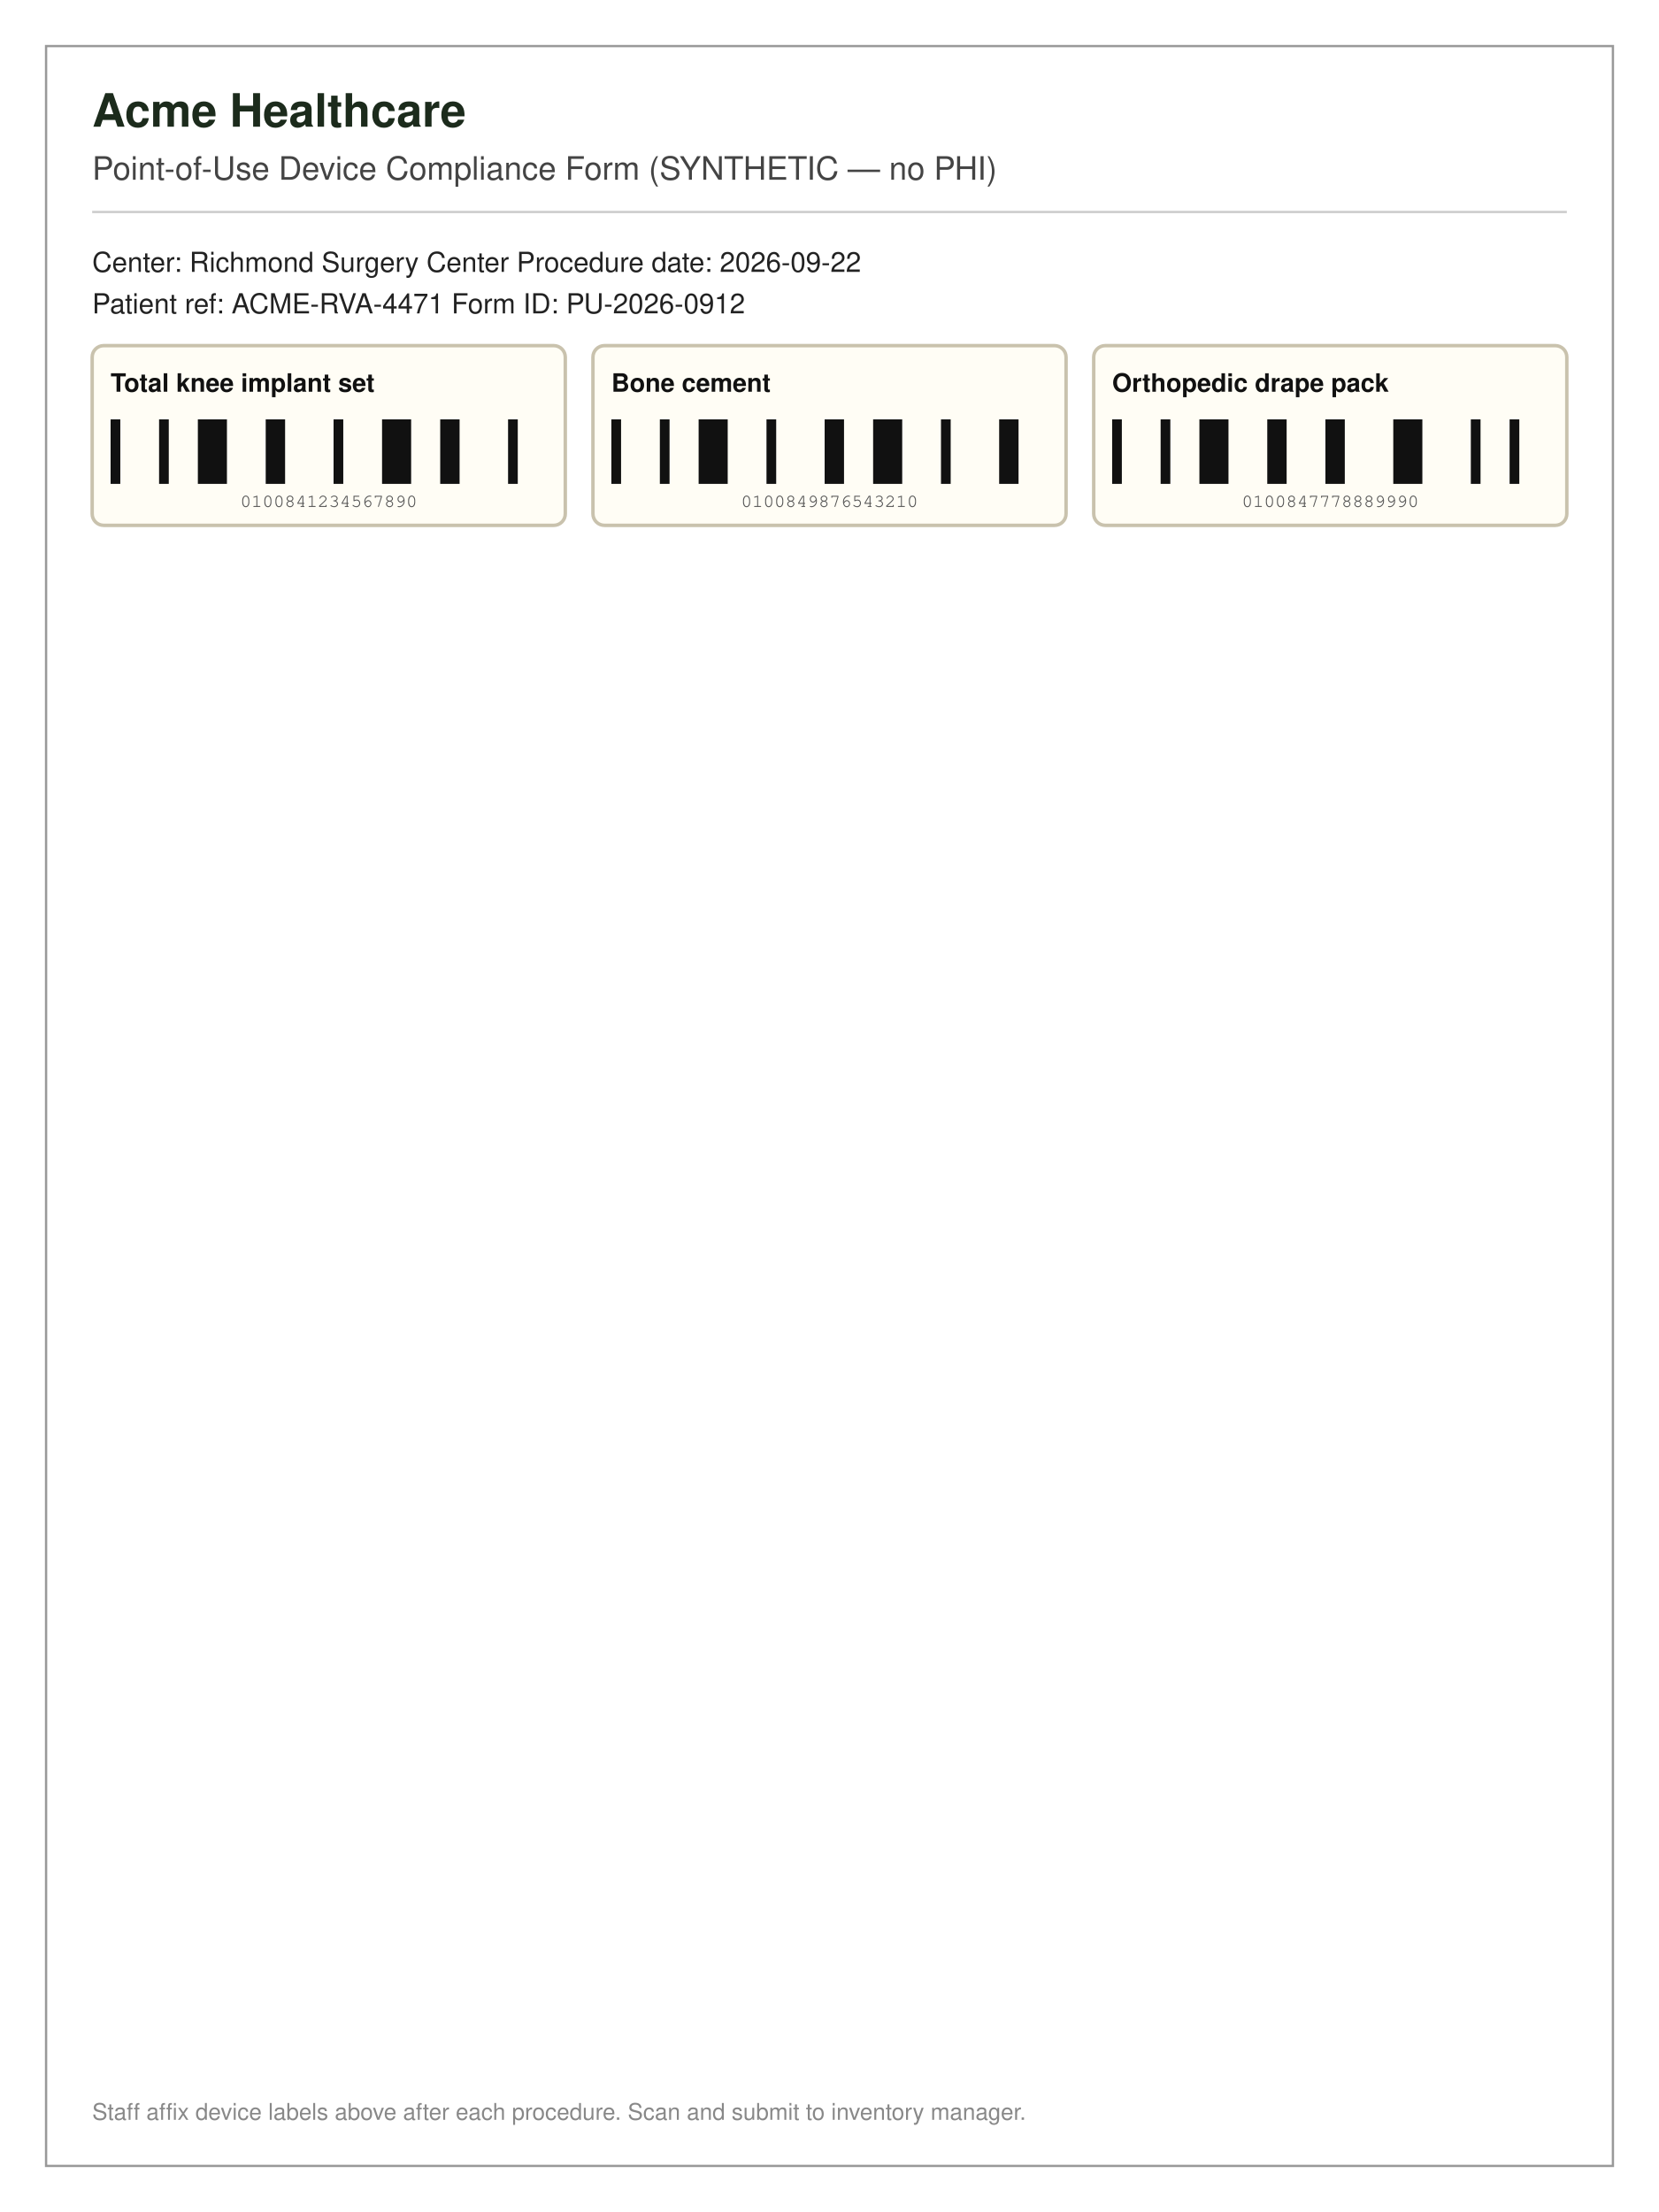
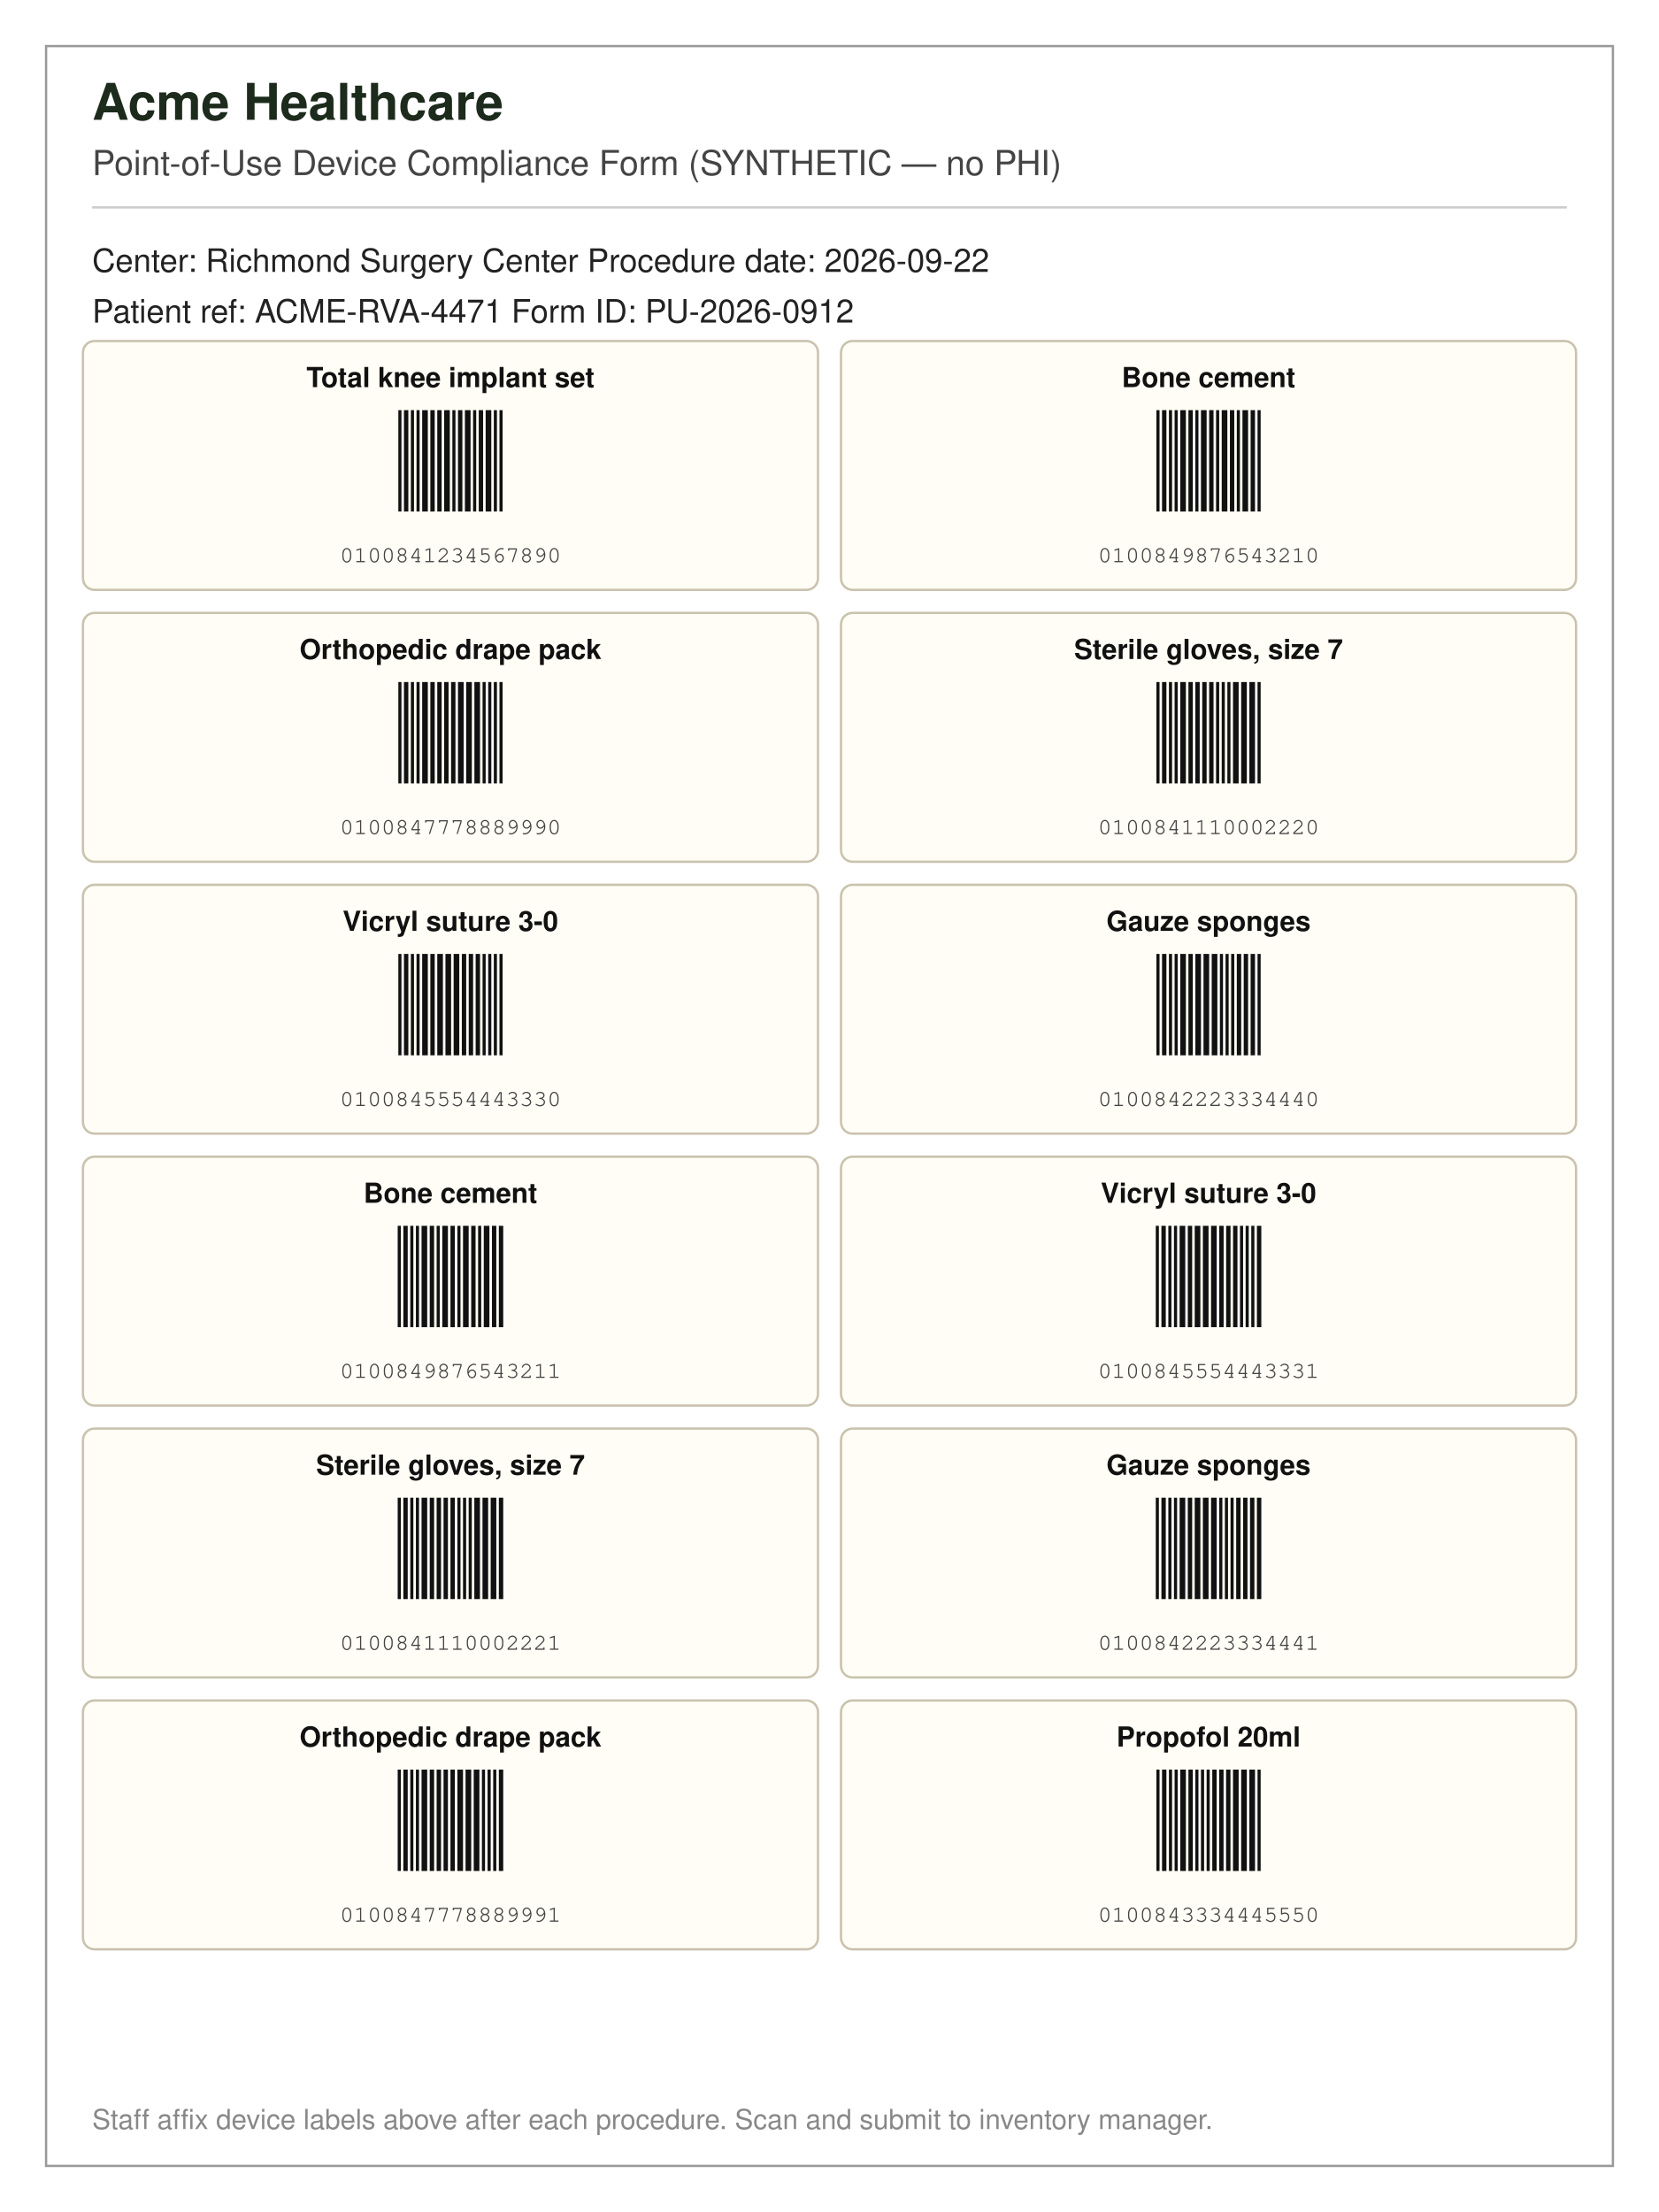
<svg xmlns="http://www.w3.org/2000/svg" width="720" height="960" viewBox="0 0 720 960">
  <rect width="720" height="960" fill="#ffffff" />
  <rect x="20" y="20" width="680" height="920" fill="none" stroke="#999" stroke-width="1" />
-   <text x="40" y="55" font-family="Helvetica, Arial" font-size="20" font-weight="bold" fill="#1c2b1c">Acme Healthcare</text>
-   <text x="40" y="78" font-family="Helvetica, Arial" font-size="14" fill="#444">Point-of-Use Device Compliance Form (SYNTHETIC — no PHI)</text>
-   <line x1="40" y1="92" x2="680" y2="92" stroke="#ccc" stroke-width="1" />
-   <text x="40" y="118" font-family="Helvetica, Arial" font-size="12" fill="#222">Center: Richmond Surgery Center      Procedure date: 2026-09-22</text>
-   <text x="40" y="136" font-family="Helvetica, Arial" font-size="12" fill="#222">Patient ref: ACME-RVA-4471      Form ID: PU-2026-0912</text>
-   <g transform="translate(40 150)">
-     <rect x="0" y="0" width="205.333" height="78" rx="5" fill="#fffdf5" stroke="#c9c2ad" stroke-width="1.5" />
-     <text x="8" y="20" font-family="Helvetica, Arial" font-size="11" font-weight="bold" fill="#111">Total knee implant set</text>
-     <rect x="8.00" y="32" width="4.21" height="28" fill="#111" />
-     <rect x="29.04" y="32" width="4.21" height="28" fill="#111" />
-     <rect x="45.87" y="32" width="12.62" height="28" fill="#111" />
-     <rect x="75.32" y="32" width="8.41" height="28" fill="#111" />
-     <rect x="104.77" y="32" width="4.21" height="28" fill="#111" />
-     <rect x="125.81" y="32" width="12.62" height="28" fill="#111" />
-     <rect x="151.05" y="32" width="8.41" height="28" fill="#111" />
-     <rect x="180.50" y="32" width="4.21" height="28" fill="#111" />
-     <text x="102.667" y="70" text-anchor="middle" font-family="Courier, monospace" font-size="8" fill="#555">0100841234567890</text>
-   </g>
-   <g transform="translate(257.3333 150)">
-     <rect x="0" y="0" width="205.333" height="78" rx="5" fill="#fffdf5" stroke="#c9c2ad" stroke-width="1.5" />
-     <text x="8" y="20" font-family="Helvetica, Arial" font-size="11" font-weight="bold" fill="#111">Bone cement</text>
-     <rect x="8.00" y="32" width="4.21" height="28" fill="#111" />
-     <rect x="29.04" y="32" width="4.21" height="28" fill="#111" />
-     <rect x="45.87" y="32" width="12.62" height="28" fill="#111" />
-     <rect x="75.32" y="32" width="4.21" height="28" fill="#111" />
-     <rect x="100.56" y="32" width="8.41" height="28" fill="#111" />
-     <rect x="121.60" y="32" width="12.62" height="28" fill="#111" />
-     <rect x="151.05" y="32" width="4.21" height="28" fill="#111" />
-     <rect x="176.30" y="32" width="8.41" height="28" fill="#111" />
-     <text x="102.667" y="70" text-anchor="middle" font-family="Courier, monospace" font-size="8" fill="#555">0100849876543210</text>
-   </g>
-   <g transform="translate(474.6667 150)">
-     <rect x="0" y="0" width="205.333" height="78" rx="5" fill="#fffdf5" stroke="#c9c2ad" stroke-width="1.5" />
-     <text x="8" y="20" font-family="Helvetica, Arial" font-size="11" font-weight="bold" fill="#111">Orthopedic drape pack</text>
-     <rect x="8.00" y="32" width="4.21" height="28" fill="#111" />
-     <rect x="29.04" y="32" width="4.21" height="28" fill="#111" />
-     <rect x="45.87" y="32" width="12.62" height="28" fill="#111" />
-     <rect x="75.32" y="32" width="8.41" height="28" fill="#111" />
-     <rect x="100.56" y="32" width="8.41" height="28" fill="#111" />
-     <rect x="130.01" y="32" width="12.62" height="28" fill="#111" />
-     <rect x="163.67" y="32" width="4.21" height="28" fill="#111" />
-     <rect x="180.50" y="32" width="4.21" height="28" fill="#111" />
-     <text x="102.667" y="70" text-anchor="middle" font-family="Courier, monospace" font-size="8" fill="#555">0100847778889990</text>
-   </g>
-   <text x="40" y="920" font-family="Helvetica, Arial" font-size="10" fill="#888">Staff affix device labels above after each procedure. Scan and submit to inventory manager.</text>
+   <text x="40" y="52" font-family="Helvetica, Arial" font-size="22" font-weight="bold" fill="#1c2b1c">Acme Healthcare</text>
+   <text x="40" y="76" font-family="Helvetica, Arial" font-size="15" fill="#444">Point-of-Use Device Compliance Form (SYNTHETIC — no PHI)</text>
+   <line x1="40" y1="90" x2="680" y2="90" stroke="#ccc" stroke-width="1" />
+   <text x="40" y="118" font-family="Helvetica, Arial" font-size="14" fill="#222">Center: Richmond Surgery Center      Procedure date: 2026-09-22</text>
+   <text x="40" y="140" font-family="Helvetica, Arial" font-size="14" fill="#222">Patient ref: ACME-RVA-4471      Form ID: PU-2026-0912</text>
+   <g transform="translate(36 148)">
+     <rect x="0" y="0" width="319" height="108" rx="5" fill="#fffdf5" stroke="#c9c2ad" stroke-width="1" />
+     <text x="159.5" y="20" text-anchor="middle" font-family="Helvetica, Arial" font-size="12" font-weight="bold" fill="#111">Total knee implant set</text>
+     <rect x="136.88" y="30" width="1.35" height="44" fill="#111" />
+     <rect x="139.32" y="30" width="1.90" height="44" fill="#111" />
+     <rect x="142.32" y="30" width="1.35" height="44" fill="#111" />
+     <rect x="144.77" y="30" width="1.35" height="44" fill="#111" />
+     <rect x="147.22" y="30" width="2.45" height="44" fill="#111" />
+     <rect x="150.77" y="30" width="1.90" height="44" fill="#111" />
+     <rect x="153.77" y="30" width="1.90" height="44" fill="#111" />
+     <rect x="156.77" y="30" width="2.45" height="44" fill="#111" />
+     <rect x="160.32" y="30" width="1.35" height="44" fill="#111" />
+     <rect x="162.77" y="30" width="1.90" height="44" fill="#111" />
+     <rect x="165.77" y="30" width="2.45" height="44" fill="#111" />
+     <rect x="169.32" y="30" width="1.35" height="44" fill="#111" />
+     <rect x="171.77" y="30" width="1.90" height="44" fill="#111" />
+     <rect x="174.77" y="30" width="2.45" height="44" fill="#111" />
+     <rect x="178.32" y="30" width="1.35" height="44" fill="#111" />
+     <rect x="180.77" y="30" width="1.35" height="44" fill="#111" />
+     <text x="159.5" y="96" text-anchor="middle" font-family="Courier, monospace" font-size="10" fill="#444">0100841234567890</text>
+   </g>
+   <g transform="translate(365 148)">
+     <rect x="0" y="0" width="319" height="108" rx="5" fill="#fffdf5" stroke="#c9c2ad" stroke-width="1" />
+     <text x="159.5" y="20" text-anchor="middle" font-family="Helvetica, Arial" font-size="12" font-weight="bold" fill="#111">Bone cement</text>
+     <rect x="136.88" y="30" width="1.35" height="44" fill="#111" />
+     <rect x="139.32" y="30" width="1.90" height="44" fill="#111" />
+     <rect x="142.32" y="30" width="1.35" height="44" fill="#111" />
+     <rect x="144.77" y="30" width="1.35" height="44" fill="#111" />
+     <rect x="147.22" y="30" width="2.45" height="44" fill="#111" />
+     <rect x="150.77" y="30" width="1.90" height="44" fill="#111" />
+     <rect x="153.77" y="30" width="1.35" height="44" fill="#111" />
+     <rect x="156.22" y="30" width="2.45" height="44" fill="#111" />
+     <rect x="159.77" y="30" width="1.90" height="44" fill="#111" />
+     <rect x="162.77" y="30" width="1.35" height="44" fill="#111" />
+     <rect x="165.22" y="30" width="2.45" height="44" fill="#111" />
+     <rect x="168.77" y="30" width="1.90" height="44" fill="#111" />
+     <rect x="171.77" y="30" width="1.35" height="44" fill="#111" />
+     <rect x="174.22" y="30" width="2.45" height="44" fill="#111" />
+     <rect x="177.77" y="30" width="1.90" height="44" fill="#111" />
+     <rect x="180.77" y="30" width="1.35" height="44" fill="#111" />
+     <text x="159.5" y="96" text-anchor="middle" font-family="Courier, monospace" font-size="10" fill="#444">0100849876543210</text>
+   </g>
+   <g transform="translate(36 266)">
+     <rect x="0" y="0" width="319" height="108" rx="5" fill="#fffdf5" stroke="#c9c2ad" stroke-width="1" />
+     <text x="159.5" y="20" text-anchor="middle" font-family="Helvetica, Arial" font-size="12" font-weight="bold" fill="#111">Orthopedic drape pack</text>
+     <rect x="136.88" y="30" width="1.35" height="44" fill="#111" />
+     <rect x="139.32" y="30" width="1.90" height="44" fill="#111" />
+     <rect x="142.32" y="30" width="1.35" height="44" fill="#111" />
+     <rect x="144.77" y="30" width="1.35" height="44" fill="#111" />
+     <rect x="147.22" y="30" width="2.45" height="44" fill="#111" />
+     <rect x="150.77" y="30" width="1.90" height="44" fill="#111" />
+     <rect x="153.77" y="30" width="1.90" height="44" fill="#111" />
+     <rect x="156.77" y="30" width="1.90" height="44" fill="#111" />
+     <rect x="159.77" y="30" width="1.90" height="44" fill="#111" />
+     <rect x="162.77" y="30" width="2.45" height="44" fill="#111" />
+     <rect x="166.32" y="30" width="2.45" height="44" fill="#111" />
+     <rect x="169.88" y="30" width="2.45" height="44" fill="#111" />
+     <rect x="173.43" y="30" width="1.35" height="44" fill="#111" />
+     <rect x="175.88" y="30" width="1.35" height="44" fill="#111" />
+     <rect x="178.32" y="30" width="1.35" height="44" fill="#111" />
+     <rect x="180.77" y="30" width="1.35" height="44" fill="#111" />
+     <text x="159.5" y="96" text-anchor="middle" font-family="Courier, monospace" font-size="10" fill="#444">0100847778889990</text>
+   </g>
+   <g transform="translate(365 266)">
+     <rect x="0" y="0" width="319" height="108" rx="5" fill="#fffdf5" stroke="#c9c2ad" stroke-width="1" />
+     <text x="159.5" y="20" text-anchor="middle" font-family="Helvetica, Arial" font-size="12" font-weight="bold" fill="#111">Sterile gloves, size 7</text>
+     <rect x="136.88" y="30" width="1.35" height="44" fill="#111" />
+     <rect x="139.32" y="30" width="1.90" height="44" fill="#111" />
+     <rect x="142.32" y="30" width="1.35" height="44" fill="#111" />
+     <rect x="144.77" y="30" width="1.35" height="44" fill="#111" />
+     <rect x="147.22" y="30" width="2.45" height="44" fill="#111" />
+     <rect x="150.77" y="30" width="1.90" height="44" fill="#111" />
+     <rect x="153.77" y="30" width="1.90" height="44" fill="#111" />
+     <rect x="156.77" y="30" width="1.90" height="44" fill="#111" />
+     <rect x="159.77" y="30" width="1.90" height="44" fill="#111" />
+     <rect x="162.77" y="30" width="1.35" height="44" fill="#111" />
+     <rect x="165.22" y="30" width="1.35" height="44" fill="#111" />
+     <rect x="167.67" y="30" width="1.35" height="44" fill="#111" />
+     <rect x="170.12" y="30" width="2.45" height="44" fill="#111" />
+     <rect x="173.67" y="30" width="2.45" height="44" fill="#111" />
+     <rect x="177.22" y="30" width="2.45" height="44" fill="#111" />
+     <rect x="180.77" y="30" width="1.35" height="44" fill="#111" />
+     <text x="159.5" y="96" text-anchor="middle" font-family="Courier, monospace" font-size="10" fill="#444">0100841110002220</text>
+   </g>
+   <g transform="translate(36 384)">
+     <rect x="0" y="0" width="319" height="108" rx="5" fill="#fffdf5" stroke="#c9c2ad" stroke-width="1" />
+     <text x="159.5" y="20" text-anchor="middle" font-family="Helvetica, Arial" font-size="12" font-weight="bold" fill="#111">Vicryl suture 3-0</text>
+     <rect x="136.88" y="30" width="1.35" height="44" fill="#111" />
+     <rect x="139.32" y="30" width="1.90" height="44" fill="#111" />
+     <rect x="142.32" y="30" width="1.35" height="44" fill="#111" />
+     <rect x="144.77" y="30" width="1.35" height="44" fill="#111" />
+     <rect x="147.22" y="30" width="2.45" height="44" fill="#111" />
+     <rect x="150.77" y="30" width="1.90" height="44" fill="#111" />
+     <rect x="153.77" y="30" width="2.45" height="44" fill="#111" />
+     <rect x="157.32" y="30" width="2.45" height="44" fill="#111" />
+     <rect x="160.88" y="30" width="2.45" height="44" fill="#111" />
+     <rect x="164.43" y="30" width="1.90" height="44" fill="#111" />
+     <rect x="167.43" y="30" width="1.90" height="44" fill="#111" />
+     <rect x="170.43" y="30" width="1.90" height="44" fill="#111" />
+     <rect x="173.43" y="30" width="1.35" height="44" fill="#111" />
+     <rect x="175.88" y="30" width="1.35" height="44" fill="#111" />
+     <rect x="178.32" y="30" width="1.35" height="44" fill="#111" />
+     <rect x="180.77" y="30" width="1.35" height="44" fill="#111" />
+     <text x="159.5" y="96" text-anchor="middle" font-family="Courier, monospace" font-size="10" fill="#444">0100845554443330</text>
+   </g>
+   <g transform="translate(365 384)">
+     <rect x="0" y="0" width="319" height="108" rx="5" fill="#fffdf5" stroke="#c9c2ad" stroke-width="1" />
+     <text x="159.5" y="20" text-anchor="middle" font-family="Helvetica, Arial" font-size="12" font-weight="bold" fill="#111">Gauze sponges</text>
+     <rect x="136.88" y="30" width="1.35" height="44" fill="#111" />
+     <rect x="139.32" y="30" width="1.90" height="44" fill="#111" />
+     <rect x="142.32" y="30" width="1.35" height="44" fill="#111" />
+     <rect x="144.77" y="30" width="1.35" height="44" fill="#111" />
+     <rect x="147.22" y="30" width="2.45" height="44" fill="#111" />
+     <rect x="150.77" y="30" width="1.90" height="44" fill="#111" />
+     <rect x="153.77" y="30" width="2.45" height="44" fill="#111" />
+     <rect x="157.32" y="30" width="2.45" height="44" fill="#111" />
+     <rect x="160.88" y="30" width="2.45" height="44" fill="#111" />
+     <rect x="164.43" y="30" width="1.35" height="44" fill="#111" />
+     <rect x="166.88" y="30" width="1.35" height="44" fill="#111" />
+     <rect x="169.32" y="30" width="1.35" height="44" fill="#111" />
+     <rect x="171.77" y="30" width="1.90" height="44" fill="#111" />
+     <rect x="174.77" y="30" width="1.90" height="44" fill="#111" />
+     <rect x="177.77" y="30" width="1.90" height="44" fill="#111" />
+     <rect x="180.77" y="30" width="1.35" height="44" fill="#111" />
+     <text x="159.5" y="96" text-anchor="middle" font-family="Courier, monospace" font-size="10" fill="#444">0100842223334440</text>
+   </g>
+   <g transform="translate(36 502)">
+     <rect x="0" y="0" width="319" height="108" rx="5" fill="#fffdf5" stroke="#c9c2ad" stroke-width="1" />
+     <text x="159.5" y="20" text-anchor="middle" font-family="Helvetica, Arial" font-size="12" font-weight="bold" fill="#111">Bone cement</text>
+     <rect x="136.60" y="30" width="1.35" height="44" fill="#111" />
+     <rect x="139.05" y="30" width="1.90" height="44" fill="#111" />
+     <rect x="142.05" y="30" width="1.35" height="44" fill="#111" />
+     <rect x="144.50" y="30" width="1.35" height="44" fill="#111" />
+     <rect x="146.95" y="30" width="2.45" height="44" fill="#111" />
+     <rect x="150.50" y="30" width="1.90" height="44" fill="#111" />
+     <rect x="153.50" y="30" width="1.35" height="44" fill="#111" />
+     <rect x="155.95" y="30" width="2.45" height="44" fill="#111" />
+     <rect x="159.50" y="30" width="1.90" height="44" fill="#111" />
+     <rect x="162.50" y="30" width="1.35" height="44" fill="#111" />
+     <rect x="164.95" y="30" width="2.45" height="44" fill="#111" />
+     <rect x="168.50" y="30" width="1.90" height="44" fill="#111" />
+     <rect x="171.50" y="30" width="1.35" height="44" fill="#111" />
+     <rect x="173.95" y="30" width="2.45" height="44" fill="#111" />
+     <rect x="177.50" y="30" width="1.90" height="44" fill="#111" />
+     <rect x="180.50" y="30" width="1.90" height="44" fill="#111" />
+     <text x="159.5" y="96" text-anchor="middle" font-family="Courier, monospace" font-size="10" fill="#444">0100849876543211</text>
+   </g>
+   <g transform="translate(365 502)">
+     <rect x="0" y="0" width="319" height="108" rx="5" fill="#fffdf5" stroke="#c9c2ad" stroke-width="1" />
+     <text x="159.5" y="20" text-anchor="middle" font-family="Helvetica, Arial" font-size="12" font-weight="bold" fill="#111">Vicryl suture 3-0</text>
+     <rect x="136.60" y="30" width="1.35" height="44" fill="#111" />
+     <rect x="139.05" y="30" width="1.90" height="44" fill="#111" />
+     <rect x="142.05" y="30" width="1.35" height="44" fill="#111" />
+     <rect x="144.50" y="30" width="1.35" height="44" fill="#111" />
+     <rect x="146.95" y="30" width="2.45" height="44" fill="#111" />
+     <rect x="150.50" y="30" width="1.90" height="44" fill="#111" />
+     <rect x="153.50" y="30" width="2.45" height="44" fill="#111" />
+     <rect x="157.05" y="30" width="2.45" height="44" fill="#111" />
+     <rect x="160.60" y="30" width="2.45" height="44" fill="#111" />
+     <rect x="164.15" y="30" width="1.90" height="44" fill="#111" />
+     <rect x="167.15" y="30" width="1.90" height="44" fill="#111" />
+     <rect x="170.15" y="30" width="1.90" height="44" fill="#111" />
+     <rect x="173.15" y="30" width="1.35" height="44" fill="#111" />
+     <rect x="175.60" y="30" width="1.35" height="44" fill="#111" />
+     <rect x="178.05" y="30" width="1.35" height="44" fill="#111" />
+     <rect x="180.50" y="30" width="1.90" height="44" fill="#111" />
+     <text x="159.5" y="96" text-anchor="middle" font-family="Courier, monospace" font-size="10" fill="#444">0100845554443331</text>
+   </g>
+   <g transform="translate(36 620)">
+     <rect x="0" y="0" width="319" height="108" rx="5" fill="#fffdf5" stroke="#c9c2ad" stroke-width="1" />
+     <text x="159.5" y="20" text-anchor="middle" font-family="Helvetica, Arial" font-size="12" font-weight="bold" fill="#111">Sterile gloves, size 7</text>
+     <rect x="136.60" y="30" width="1.35" height="44" fill="#111" />
+     <rect x="139.05" y="30" width="1.90" height="44" fill="#111" />
+     <rect x="142.05" y="30" width="1.35" height="44" fill="#111" />
+     <rect x="144.50" y="30" width="1.35" height="44" fill="#111" />
+     <rect x="146.95" y="30" width="2.45" height="44" fill="#111" />
+     <rect x="150.50" y="30" width="1.90" height="44" fill="#111" />
+     <rect x="153.50" y="30" width="1.90" height="44" fill="#111" />
+     <rect x="156.50" y="30" width="1.90" height="44" fill="#111" />
+     <rect x="159.50" y="30" width="1.90" height="44" fill="#111" />
+     <rect x="162.50" y="30" width="1.35" height="44" fill="#111" />
+     <rect x="164.95" y="30" width="1.35" height="44" fill="#111" />
+     <rect x="167.40" y="30" width="1.35" height="44" fill="#111" />
+     <rect x="169.85" y="30" width="2.45" height="44" fill="#111" />
+     <rect x="173.40" y="30" width="2.45" height="44" fill="#111" />
+     <rect x="176.95" y="30" width="2.45" height="44" fill="#111" />
+     <rect x="180.50" y="30" width="1.90" height="44" fill="#111" />
+     <text x="159.5" y="96" text-anchor="middle" font-family="Courier, monospace" font-size="10" fill="#444">0100841110002221</text>
+   </g>
+   <g transform="translate(365 620)">
+     <rect x="0" y="0" width="319" height="108" rx="5" fill="#fffdf5" stroke="#c9c2ad" stroke-width="1" />
+     <text x="159.5" y="20" text-anchor="middle" font-family="Helvetica, Arial" font-size="12" font-weight="bold" fill="#111">Gauze sponges</text>
+     <rect x="136.60" y="30" width="1.35" height="44" fill="#111" />
+     <rect x="139.05" y="30" width="1.90" height="44" fill="#111" />
+     <rect x="142.05" y="30" width="1.35" height="44" fill="#111" />
+     <rect x="144.50" y="30" width="1.35" height="44" fill="#111" />
+     <rect x="146.95" y="30" width="2.45" height="44" fill="#111" />
+     <rect x="150.50" y="30" width="1.90" height="44" fill="#111" />
+     <rect x="153.50" y="30" width="2.45" height="44" fill="#111" />
+     <rect x="157.05" y="30" width="2.45" height="44" fill="#111" />
+     <rect x="160.60" y="30" width="2.45" height="44" fill="#111" />
+     <rect x="164.15" y="30" width="1.35" height="44" fill="#111" />
+     <rect x="166.60" y="30" width="1.35" height="44" fill="#111" />
+     <rect x="169.05" y="30" width="1.35" height="44" fill="#111" />
+     <rect x="171.50" y="30" width="1.90" height="44" fill="#111" />
+     <rect x="174.50" y="30" width="1.90" height="44" fill="#111" />
+     <rect x="177.50" y="30" width="1.90" height="44" fill="#111" />
+     <rect x="180.50" y="30" width="1.90" height="44" fill="#111" />
+     <text x="159.5" y="96" text-anchor="middle" font-family="Courier, monospace" font-size="10" fill="#444">0100842223334441</text>
+   </g>
+   <g transform="translate(36 738)">
+     <rect x="0" y="0" width="319" height="108" rx="5" fill="#fffdf5" stroke="#c9c2ad" stroke-width="1" />
+     <text x="159.5" y="20" text-anchor="middle" font-family="Helvetica, Arial" font-size="12" font-weight="bold" fill="#111">Orthopedic drape pack</text>
+     <rect x="136.60" y="30" width="1.35" height="44" fill="#111" />
+     <rect x="139.05" y="30" width="1.90" height="44" fill="#111" />
+     <rect x="142.05" y="30" width="1.35" height="44" fill="#111" />
+     <rect x="144.50" y="30" width="1.35" height="44" fill="#111" />
+     <rect x="146.95" y="30" width="2.45" height="44" fill="#111" />
+     <rect x="150.50" y="30" width="1.90" height="44" fill="#111" />
+     <rect x="153.50" y="30" width="1.90" height="44" fill="#111" />
+     <rect x="156.50" y="30" width="1.90" height="44" fill="#111" />
+     <rect x="159.50" y="30" width="1.90" height="44" fill="#111" />
+     <rect x="162.50" y="30" width="2.45" height="44" fill="#111" />
+     <rect x="166.05" y="30" width="2.45" height="44" fill="#111" />
+     <rect x="169.60" y="30" width="2.45" height="44" fill="#111" />
+     <rect x="173.15" y="30" width="1.35" height="44" fill="#111" />
+     <rect x="175.60" y="30" width="1.35" height="44" fill="#111" />
+     <rect x="178.05" y="30" width="1.35" height="44" fill="#111" />
+     <rect x="180.50" y="30" width="1.90" height="44" fill="#111" />
+     <text x="159.5" y="96" text-anchor="middle" font-family="Courier, monospace" font-size="10" fill="#444">0100847778889991</text>
+   </g>
+   <g transform="translate(365 738)">
+     <rect x="0" y="0" width="319" height="108" rx="5" fill="#fffdf5" stroke="#c9c2ad" stroke-width="1" />
+     <text x="159.5" y="20" text-anchor="middle" font-family="Helvetica, Arial" font-size="12" font-weight="bold" fill="#111">Propofol 20ml</text>
+     <rect x="136.88" y="30" width="1.35" height="44" fill="#111" />
+     <rect x="139.32" y="30" width="1.90" height="44" fill="#111" />
+     <rect x="142.32" y="30" width="1.35" height="44" fill="#111" />
+     <rect x="144.77" y="30" width="1.35" height="44" fill="#111" />
+     <rect x="147.22" y="30" width="2.45" height="44" fill="#111" />
+     <rect x="150.77" y="30" width="1.90" height="44" fill="#111" />
+     <rect x="153.77" y="30" width="1.35" height="44" fill="#111" />
+     <rect x="156.22" y="30" width="1.35" height="44" fill="#111" />
+     <rect x="158.67" y="30" width="1.35" height="44" fill="#111" />
+     <rect x="161.12" y="30" width="1.90" height="44" fill="#111" />
+     <rect x="164.12" y="30" width="1.90" height="44" fill="#111" />
+     <rect x="167.12" y="30" width="1.90" height="44" fill="#111" />
+     <rect x="170.12" y="30" width="2.45" height="44" fill="#111" />
+     <rect x="173.67" y="30" width="2.45" height="44" fill="#111" />
+     <rect x="177.22" y="30" width="2.45" height="44" fill="#111" />
+     <rect x="180.77" y="30" width="1.35" height="44" fill="#111" />
+     <text x="159.5" y="96" text-anchor="middle" font-family="Courier, monospace" font-size="10" fill="#444">0100843334445550</text>
+   </g>
+   <text x="40" y="924" font-family="Helvetica, Arial" font-size="12" fill="#888">Staff affix device labels above after each procedure. Scan and submit to inventory manager.</text>
</svg>
